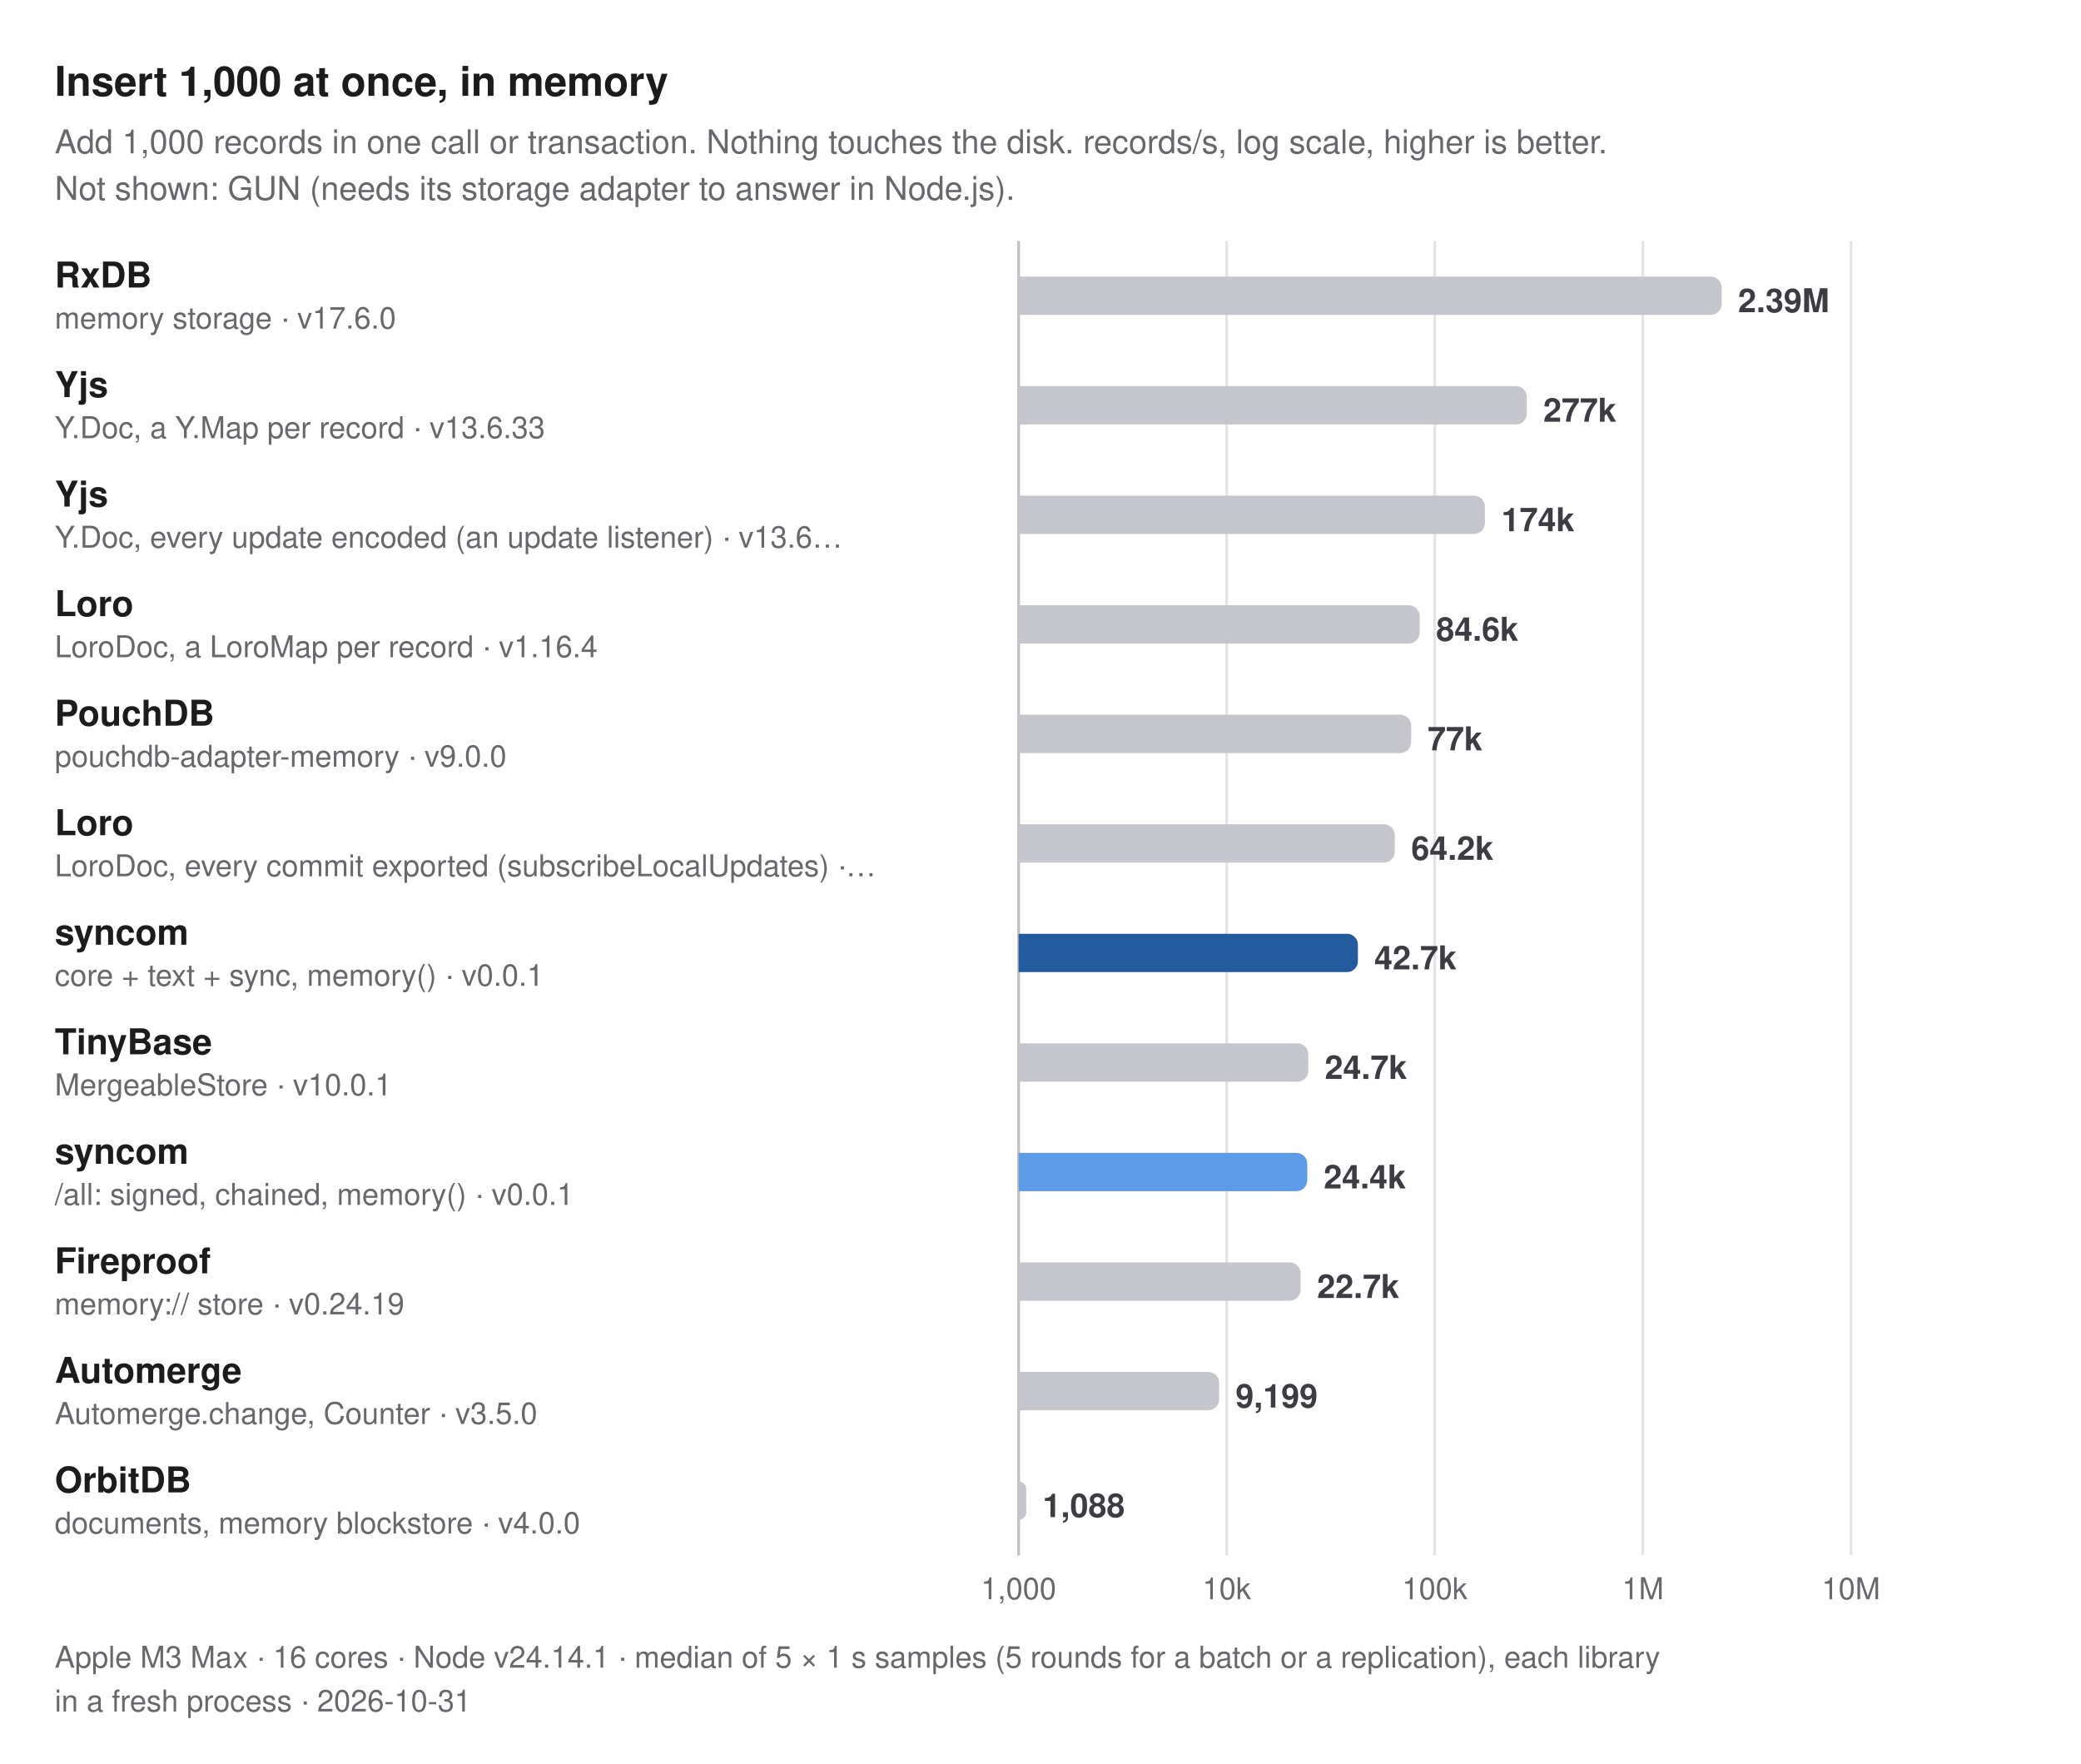
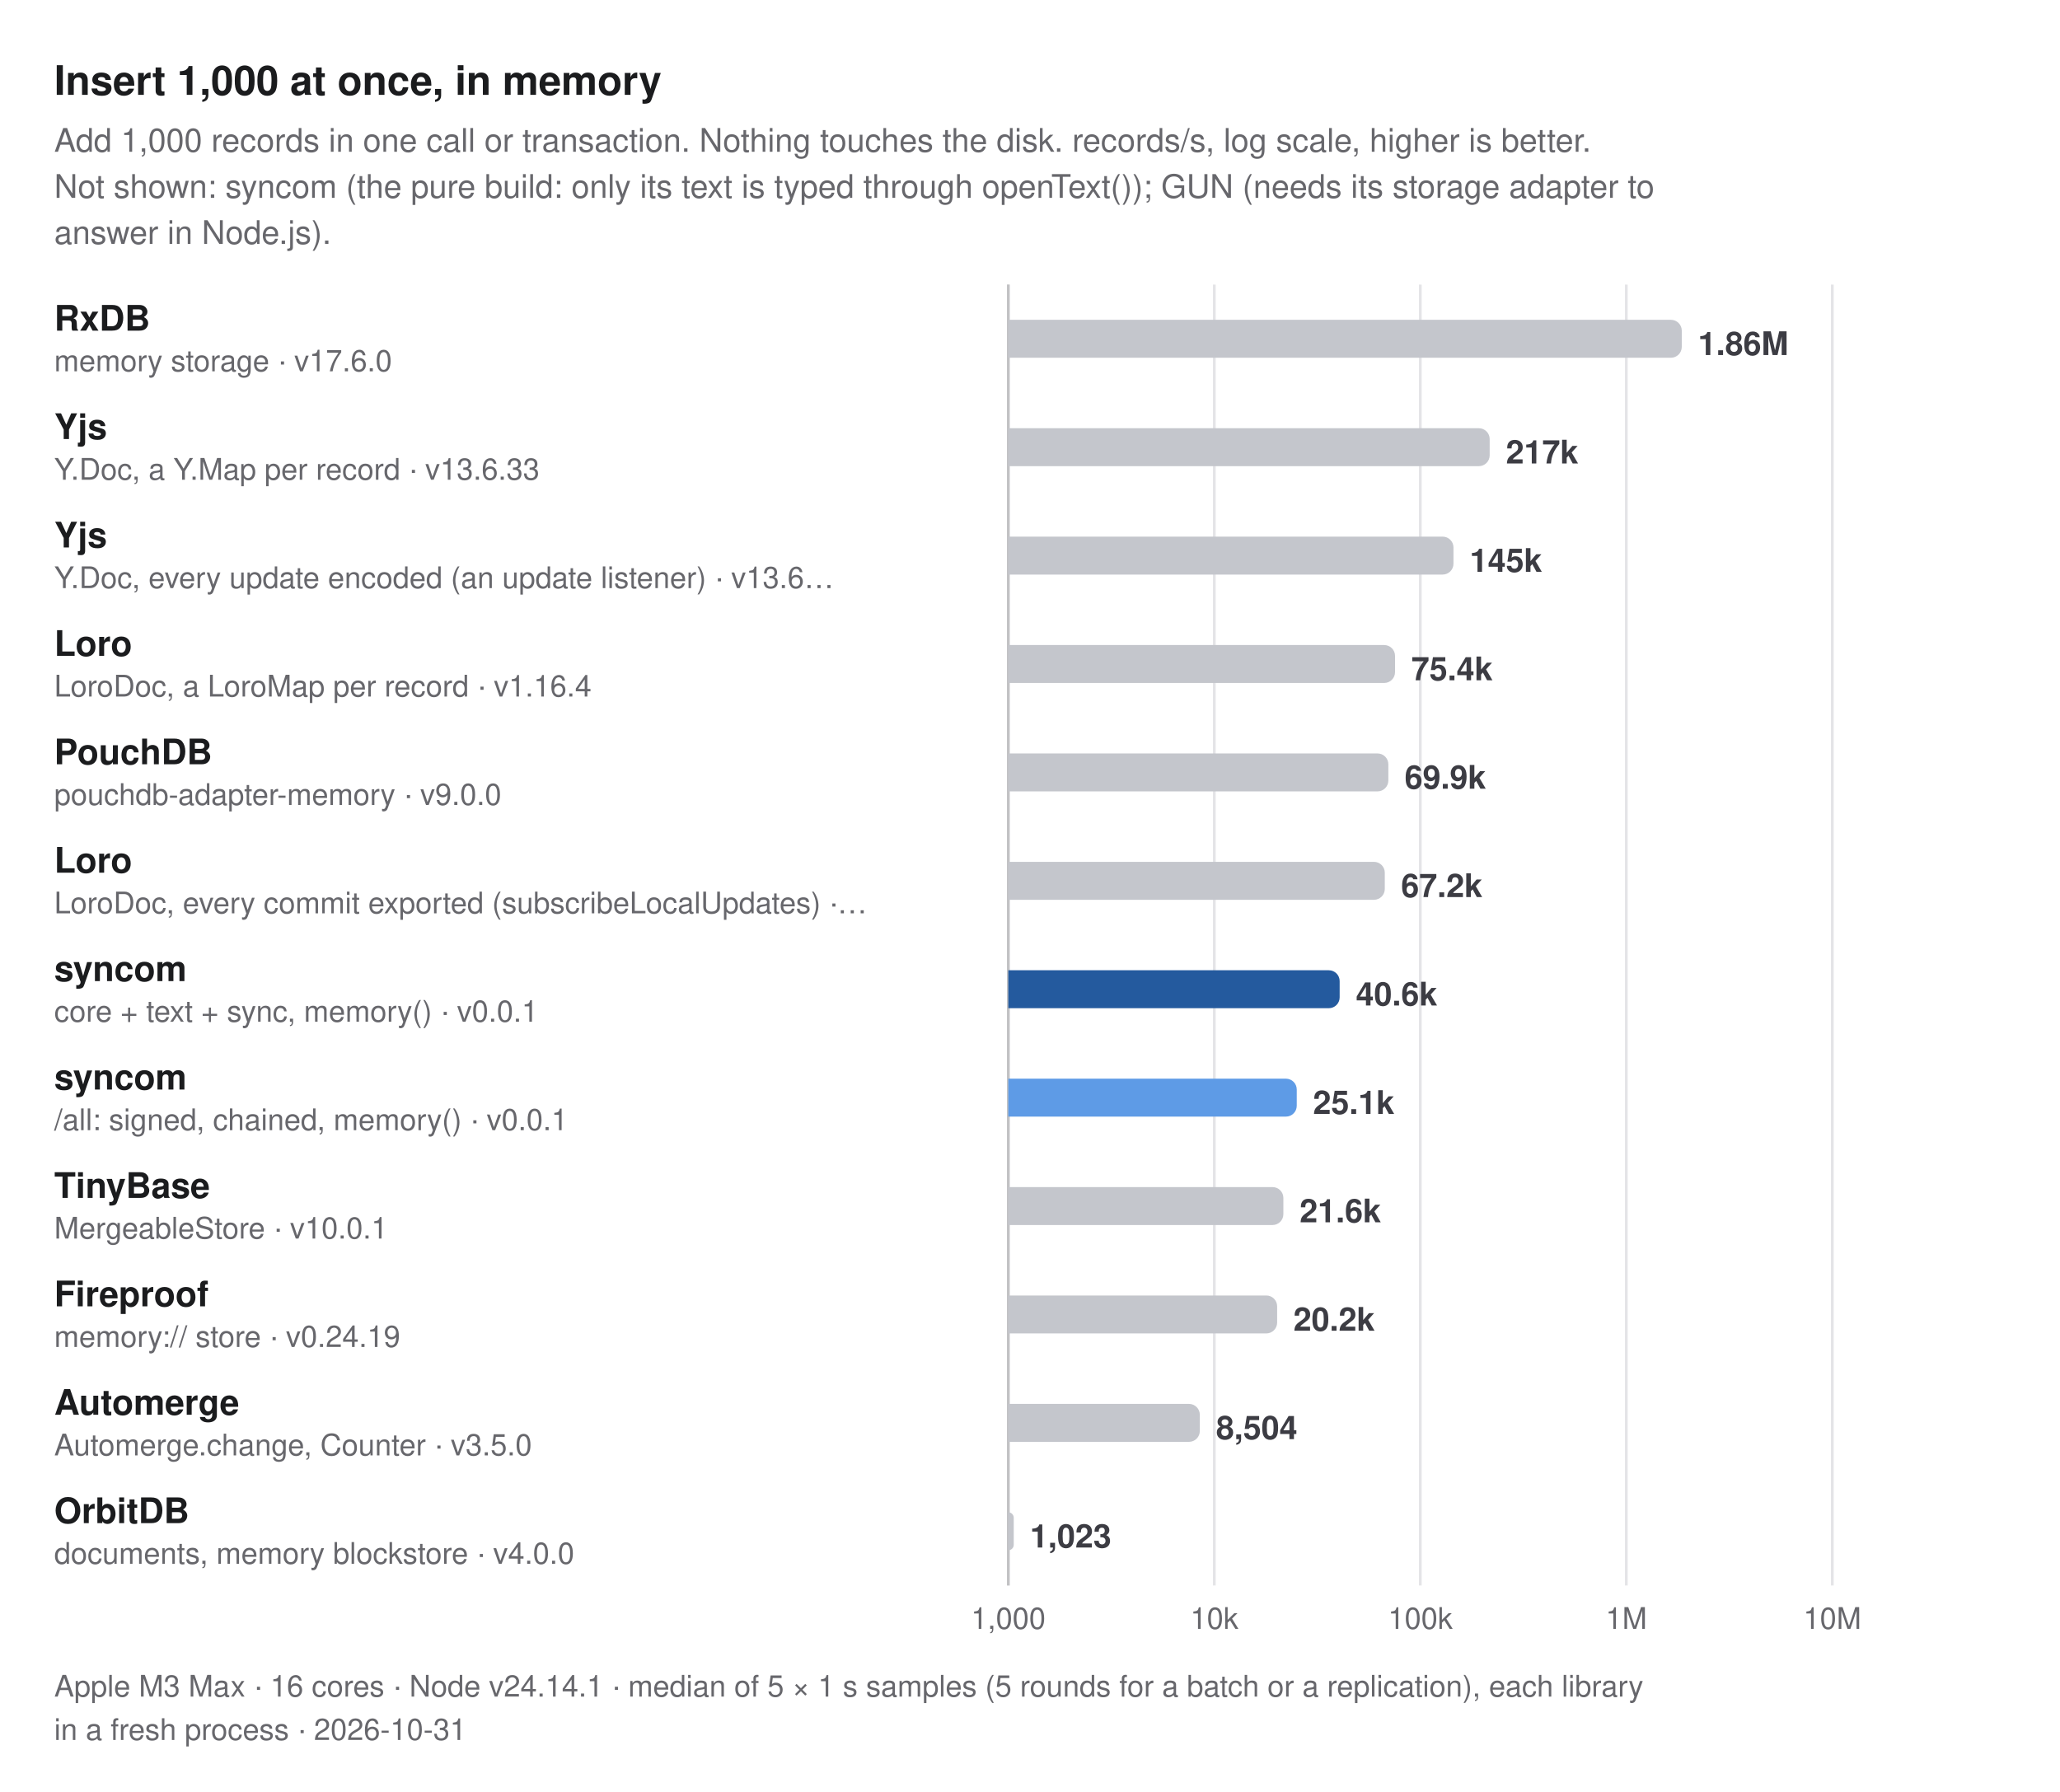
- <svg xmlns="http://www.w3.org/2000/svg" width="760" height="644" viewBox="0 0 760 644" role="img" aria-label="Insert 1,000 at once, in memory. Add 1,000 records in one call or transaction. Nothing touches the disk. records/s, log scale, higher is better. Not shown: GUN (needs its storage adapter to answer in Node.js).">
+ <svg xmlns="http://www.w3.org/2000/svg" width="760" height="661" viewBox="0 0 760 661" role="img" aria-label="Insert 1,000 at once, in memory. Add 1,000 records in one call or transaction. Nothing touches the disk. records/s, log scale, higher is better. Not shown: syncom (the pure build: only its text is typed through openText()); GUN (needs its storage adapter to answer in Node.js).">
  <style>
  text { font-family: -apple-system, BlinkMacSystemFont, "Segoe UI", Helvetica, Arial, sans-serif; }
  .title { font-size: 15px; font-weight: 700; fill: #1b1c1e; }
  .subtitle, .caption { font-size: 12px; fill: #67676c; }
  .caption { font-size: 11px; }
  .group { font-size: 11px; font-weight: 600; letter-spacing: 0.06em; fill: #67676c; }
  .label { font-size: 13px; font-weight: 600; fill: #1b1c1e; }
  .label.primary, .label.secondary { font-weight: 700; }
  .sublabel { font-size: 11px; fill: #67676c; }
  .value { font-size: 12px; font-weight: 600; fill: #3c3c43; font-variant-numeric: tabular-nums; }
  .value.small { font-size: 10px; }
  .legend { font-size: 11px; fill: #3c3c43; }
  .tick { font-size: 11px; fill: #67676c; font-variant-numeric: tabular-nums; }
  .grid { stroke: #e4e4e7; stroke-width: 1; }
  .axis { stroke: #c2c2c4; stroke-width: 1; }
  .ref { stroke: #67676c; stroke-width: 1; stroke-dasharray: 3 3; }
  .bar { fill: #c4c6cc; }
  .bar.primary { fill: #245a9e; }
  .bar.secondary { fill: #5e9be6; }
  @media (prefers-color-scheme: dark) {
    .title, .label { fill: #dfdfd6; }
    .subtitle, .caption, .group, .sublabel, .tick { fill: #98989f; }
    .value, .legend { fill: #c2c2c4; }
    .grid { stroke: #2e2e32; }
    .axis { stroke: #48484c; }
    .ref { stroke: #98989f; }
    .bar { fill: #46474e; }
    .bar.primary { fill: #8dbcf2; }
    .bar.secondary { fill: #3d7bd0; }
  }
</style>
  <text class="title" x="20" y="35">Insert 1,000 at once, in memory</text>
  <text class="subtitle" x="20" y="56">Add 1,000 records in one call or transaction. Nothing touches the disk. records/s, log scale, higher is better.</text>
-   <text class="subtitle" x="20" y="73">Not shown: GUN (needs its storage adapter to answer in Node.js).</text>
-   <line class="grid" x1="372" y1="88" x2="372" y2="568" />
-   <text class="tick" x="372" y="584" text-anchor="middle">1,000</text>
-   <line class="grid" x1="448" y1="88" x2="448" y2="568" />
-   <text class="tick" x="448" y="584" text-anchor="middle">10k</text>
-   <line class="grid" x1="524" y1="88" x2="524" y2="568" />
-   <text class="tick" x="524" y="584" text-anchor="middle">100k</text>
-   <line class="grid" x1="600" y1="88" x2="600" y2="568" />
-   <text class="tick" x="600" y="584" text-anchor="middle">1M</text>
-   <line class="grid" x1="676" y1="88" x2="676" y2="568" />
-   <text class="tick" x="676" y="584" text-anchor="middle">10M</text>
-   <line class="axis" x1="372" y1="88" x2="372" y2="568" />
+   <text class="subtitle" x="20" y="73">Not shown: syncom (the pure build: only its text is typed through openText()); GUN (needs its storage adapter to</text>
+   <text class="subtitle" x="20" y="90">answer in Node.js).</text>
+   <line class="grid" x1="372" y1="105" x2="372" y2="585" />
+   <text class="tick" x="372" y="601" text-anchor="middle">1,000</text>
+   <line class="grid" x1="448" y1="105" x2="448" y2="585" />
+   <text class="tick" x="448" y="601" text-anchor="middle">10k</text>
+   <line class="grid" x1="524" y1="105" x2="524" y2="585" />
+   <text class="tick" x="524" y="601" text-anchor="middle">100k</text>
+   <line class="grid" x1="600" y1="105" x2="600" y2="585" />
+   <text class="tick" x="600" y="601" text-anchor="middle">1M</text>
+   <line class="grid" x1="676" y1="105" x2="676" y2="585" />
+   <text class="tick" x="676" y="601" text-anchor="middle">10M</text>
+   <line class="axis" x1="372" y1="105" x2="372" y2="585" />
  <g>
-     <text class="label" x="20" y="105">RxDB</text>
-     <text class="sublabel" x="20" y="120">memory storage · v17.6.0</text>
-     <path class="bar" d="M372,101H624.751A4,4 0 0 1 628.751,105V111A4,4 0 0 1 624.751,115H372Z" />
-     <text class="value" x="634.751" y="114">2.39M</text>
+     <text class="label" x="20" y="122">RxDB</text>
+     <text class="sublabel" x="20" y="137">memory storage · v17.6.0</text>
+     <path class="bar" d="M372,118H616.458A4,4 0 0 1 620.458,122V128A4,4 0 0 1 616.458,132H372Z" />
+     <text class="value" x="626.458" y="131">1.86M</text>
  </g>
  <g>
-     <text class="label" x="20" y="145">Yjs</text>
-     <text class="sublabel" x="20" y="160">Y.Doc, a Y.Map per record · v13.6.33</text>
-     <path class="bar" d="M372,141H553.611A4,4 0 0 1 557.611,145V151A4,4 0 0 1 553.611,155H372Z" />
-     <text class="value" x="563.611" y="154">277k</text>
+     <text class="label" x="20" y="162">Yjs</text>
+     <text class="sublabel" x="20" y="177">Y.Doc, a Y.Map per record · v13.6.33</text>
+     <path class="bar" d="M372,158H545.592A4,4 0 0 1 549.592,162V168A4,4 0 0 1 545.592,172H372Z" />
+     <text class="value" x="555.592" y="171">217k</text>
  </g>
  <g>
-     <text class="label" x="20" y="185">Yjs</text>
-     <text class="sublabel" x="20" y="200">Y.Doc, every update encoded (an update listener) · v13.6…</text>
-     <path class="bar" d="M372,181H538.3A4,4 0 0 1 542.3,185V191A4,4 0 0 1 538.3,195H372Z" />
-     <text class="value" x="548.3" y="194">174k</text>
+     <text class="label" x="20" y="202">Yjs</text>
+     <text class="sublabel" x="20" y="217">Y.Doc, every update encoded (an update listener) · v13.6…</text>
+     <path class="bar" d="M372,198H532.236A4,4 0 0 1 536.236,202V208A4,4 0 0 1 532.236,212H372Z" />
+     <text class="value" x="542.236" y="211">145k</text>
  </g>
  <g>
-     <text class="label" x="20" y="225">Loro</text>
-     <text class="sublabel" x="20" y="240">LoroDoc, a LoroMap per record · v1.16.4</text>
-     <path class="bar" d="M372,221H514.476A4,4 0 0 1 518.476,225V231A4,4 0 0 1 514.476,235H372Z" />
-     <text class="value" x="524.476" y="234">84.6k</text>
+     <text class="label" x="20" y="242">Loro</text>
+     <text class="sublabel" x="20" y="257">LoroDoc, a LoroMap per record · v1.16.4</text>
+     <path class="bar" d="M372,238H510.674A4,4 0 0 1 514.674,242V248A4,4 0 0 1 510.674,252H372Z" />
+     <text class="value" x="520.674" y="251">75.4k</text>
  </g>
  <g>
-     <text class="label" x="20" y="265">PouchDB</text>
-     <text class="sublabel" x="20" y="280">pouchdb-adapter-memory · v9.0.0</text>
-     <path class="bar" d="M372,261H511.374A4,4 0 0 1 515.374,265V271A4,4 0 0 1 511.374,275H372Z" />
-     <text class="value" x="521.374" y="274">77k</text>
+     <text class="label" x="20" y="282">PouchDB</text>
+     <text class="sublabel" x="20" y="297">pouchdb-adapter-memory · v9.0.0</text>
+     <path class="bar" d="M372,278H508.203A4,4 0 0 1 512.203,282V288A4,4 0 0 1 508.203,292H372Z" />
+     <text class="value" x="518.203" y="291">69.9k</text>
  </g>
  <g>
-     <text class="label" x="20" y="305">Loro</text>
-     <text class="sublabel" x="20" y="320">LoroDoc, every commit exported (subscribeLocalUpdates) ·…</text>
-     <path class="bar" d="M372,301H505.379A4,4 0 0 1 509.379,305V311A4,4 0 0 1 505.379,315H372Z" />
-     <text class="value" x="515.379" y="314">64.2k</text>
+     <text class="label" x="20" y="322">Loro</text>
+     <text class="sublabel" x="20" y="337">LoroDoc, every commit exported (subscribeLocalUpdates) ·…</text>
+     <path class="bar" d="M372,318H506.896A4,4 0 0 1 510.896,322V328A4,4 0 0 1 506.896,332H372Z" />
+     <text class="value" x="516.896" y="331">67.2k</text>
  </g>
  <g>
-     <text class="label primary" x="20" y="345">syncom</text>
-     <text class="sublabel" x="20" y="360">core + text + sync, memory() · v0.0.1</text>
-     <path class="bar primary" d="M372,341H491.925A4,4 0 0 1 495.925,345V351A4,4 0 0 1 491.925,355H372Z" />
-     <text class="value" x="501.925" y="354">42.7k</text>
+     <text class="label primary" x="20" y="362">syncom</text>
+     <text class="sublabel" x="20" y="377">core + text + sync, memory() · v0.0.1</text>
+     <path class="bar primary" d="M372,358H490.243A4,4 0 0 1 494.243,362V368A4,4 0 0 1 490.243,372H372Z" />
+     <text class="value" x="500.243" y="371">40.6k</text>
  </g>
  <g>
-     <text class="label" x="20" y="385">TinyBase</text>
-     <text class="sublabel" x="20" y="400">MergeableStore · v10.0.1</text>
-     <path class="bar" d="M372,381H473.811A4,4 0 0 1 477.811,385V391A4,4 0 0 1 473.811,395H372Z" />
-     <text class="value" x="483.811" y="394">24.7k</text>
+     <text class="label secondary" x="20" y="402">syncom</text>
+     <text class="sublabel" x="20" y="417">/all: signed, chained, memory() · v0.0.1</text>
+     <path class="bar secondary" d="M372,398H474.413A4,4 0 0 1 478.413,402V408A4,4 0 0 1 474.413,412H372Z" />
+     <text class="value" x="484.413" y="411">25.1k</text>
  </g>
  <g>
-     <text class="label secondary" x="20" y="425">syncom</text>
-     <text class="sublabel" x="20" y="440">/all: signed, chained, memory() · v0.0.1</text>
-     <path class="bar secondary" d="M372,421H473.43A4,4 0 0 1 477.43,425V431A4,4 0 0 1 473.43,435H372Z" />
-     <text class="value" x="483.43" y="434">24.4k</text>
+     <text class="label" x="20" y="442">TinyBase</text>
+     <text class="sublabel" x="20" y="457">MergeableStore · v10.0.1</text>
+     <path class="bar" d="M372,438H469.476A4,4 0 0 1 473.476,442V448A4,4 0 0 1 469.476,452H372Z" />
+     <text class="value" x="479.476" y="451">21.6k</text>
  </g>
  <g>
-     <text class="label" x="20" y="465">Fireproof</text>
-     <text class="sublabel" x="20" y="480">memory:// store · v0.24.19</text>
-     <path class="bar" d="M372,461H470.996A4,4 0 0 1 474.996,465V471A4,4 0 0 1 470.996,475H372Z" />
-     <text class="value" x="480.996" y="474">22.7k</text>
+     <text class="label" x="20" y="482">Fireproof</text>
+     <text class="sublabel" x="20" y="497">memory:// store · v0.24.19</text>
+     <path class="bar" d="M372,478H467.18A4,4 0 0 1 471.18,482V488A4,4 0 0 1 467.18,492H372Z" />
+     <text class="value" x="477.18" y="491">20.2k</text>
  </g>
  <g>
-     <text class="label" x="20" y="505">Automerge</text>
-     <text class="sublabel" x="20" y="520">Automerge.change, Counter · v3.5.0</text>
-     <path class="bar" d="M372,501H441.243A4,4 0 0 1 445.243,505V511A4,4 0 0 1 441.243,515H372Z" />
-     <text class="value" x="451.243" y="514">9,199</text>
+     <text class="label" x="20" y="522">Automerge</text>
+     <text class="sublabel" x="20" y="537">Automerge.change, Counter · v3.5.0</text>
+     <path class="bar" d="M372,518H438.653A4,4 0 0 1 442.653,522V528A4,4 0 0 1 438.653,532H372Z" />
+     <text class="value" x="448.653" y="531">8,504</text>
  </g>
  <g>
-     <text class="label" x="20" y="545">OrbitDB</text>
-     <text class="sublabel" x="20" y="560">documents, memory blockstore · v4.0.0</text>
-     <path class="bar" d="M372,541H372A2.794,2.794 0 0 1 374.794,543.794V552.206A2.794,2.794 0 0 1 372,555H372Z" />
-     <text class="value" x="380.794" y="554">1,088</text>
+     <text class="label" x="20" y="562">OrbitDB</text>
+     <text class="sublabel" x="20" y="577">documents, memory blockstore · v4.0.0</text>
+     <path class="bar" d="M372,558H372A2,2 0 0 1 374,560V570A2,2 0 0 1 372,572H372Z" />
+     <text class="value" x="380" y="571">1,023</text>
  </g>
-   <text class="caption" x="20" y="609">Apple M3 Max · 16 cores · Node v24.14.1 · median of 5 × 1 s samples (5 rounds for a batch or a replication), each library</text>
-   <text class="caption" x="20" y="625">in a fresh process · 2026-10-31</text>
+   <text class="caption" x="20" y="626">Apple M3 Max · 16 cores · Node v24.14.1 · median of 5 × 1 s samples (5 rounds for a batch or a replication), each library</text>
+   <text class="caption" x="20" y="642">in a fresh process · 2026-10-31</text>
</svg>
